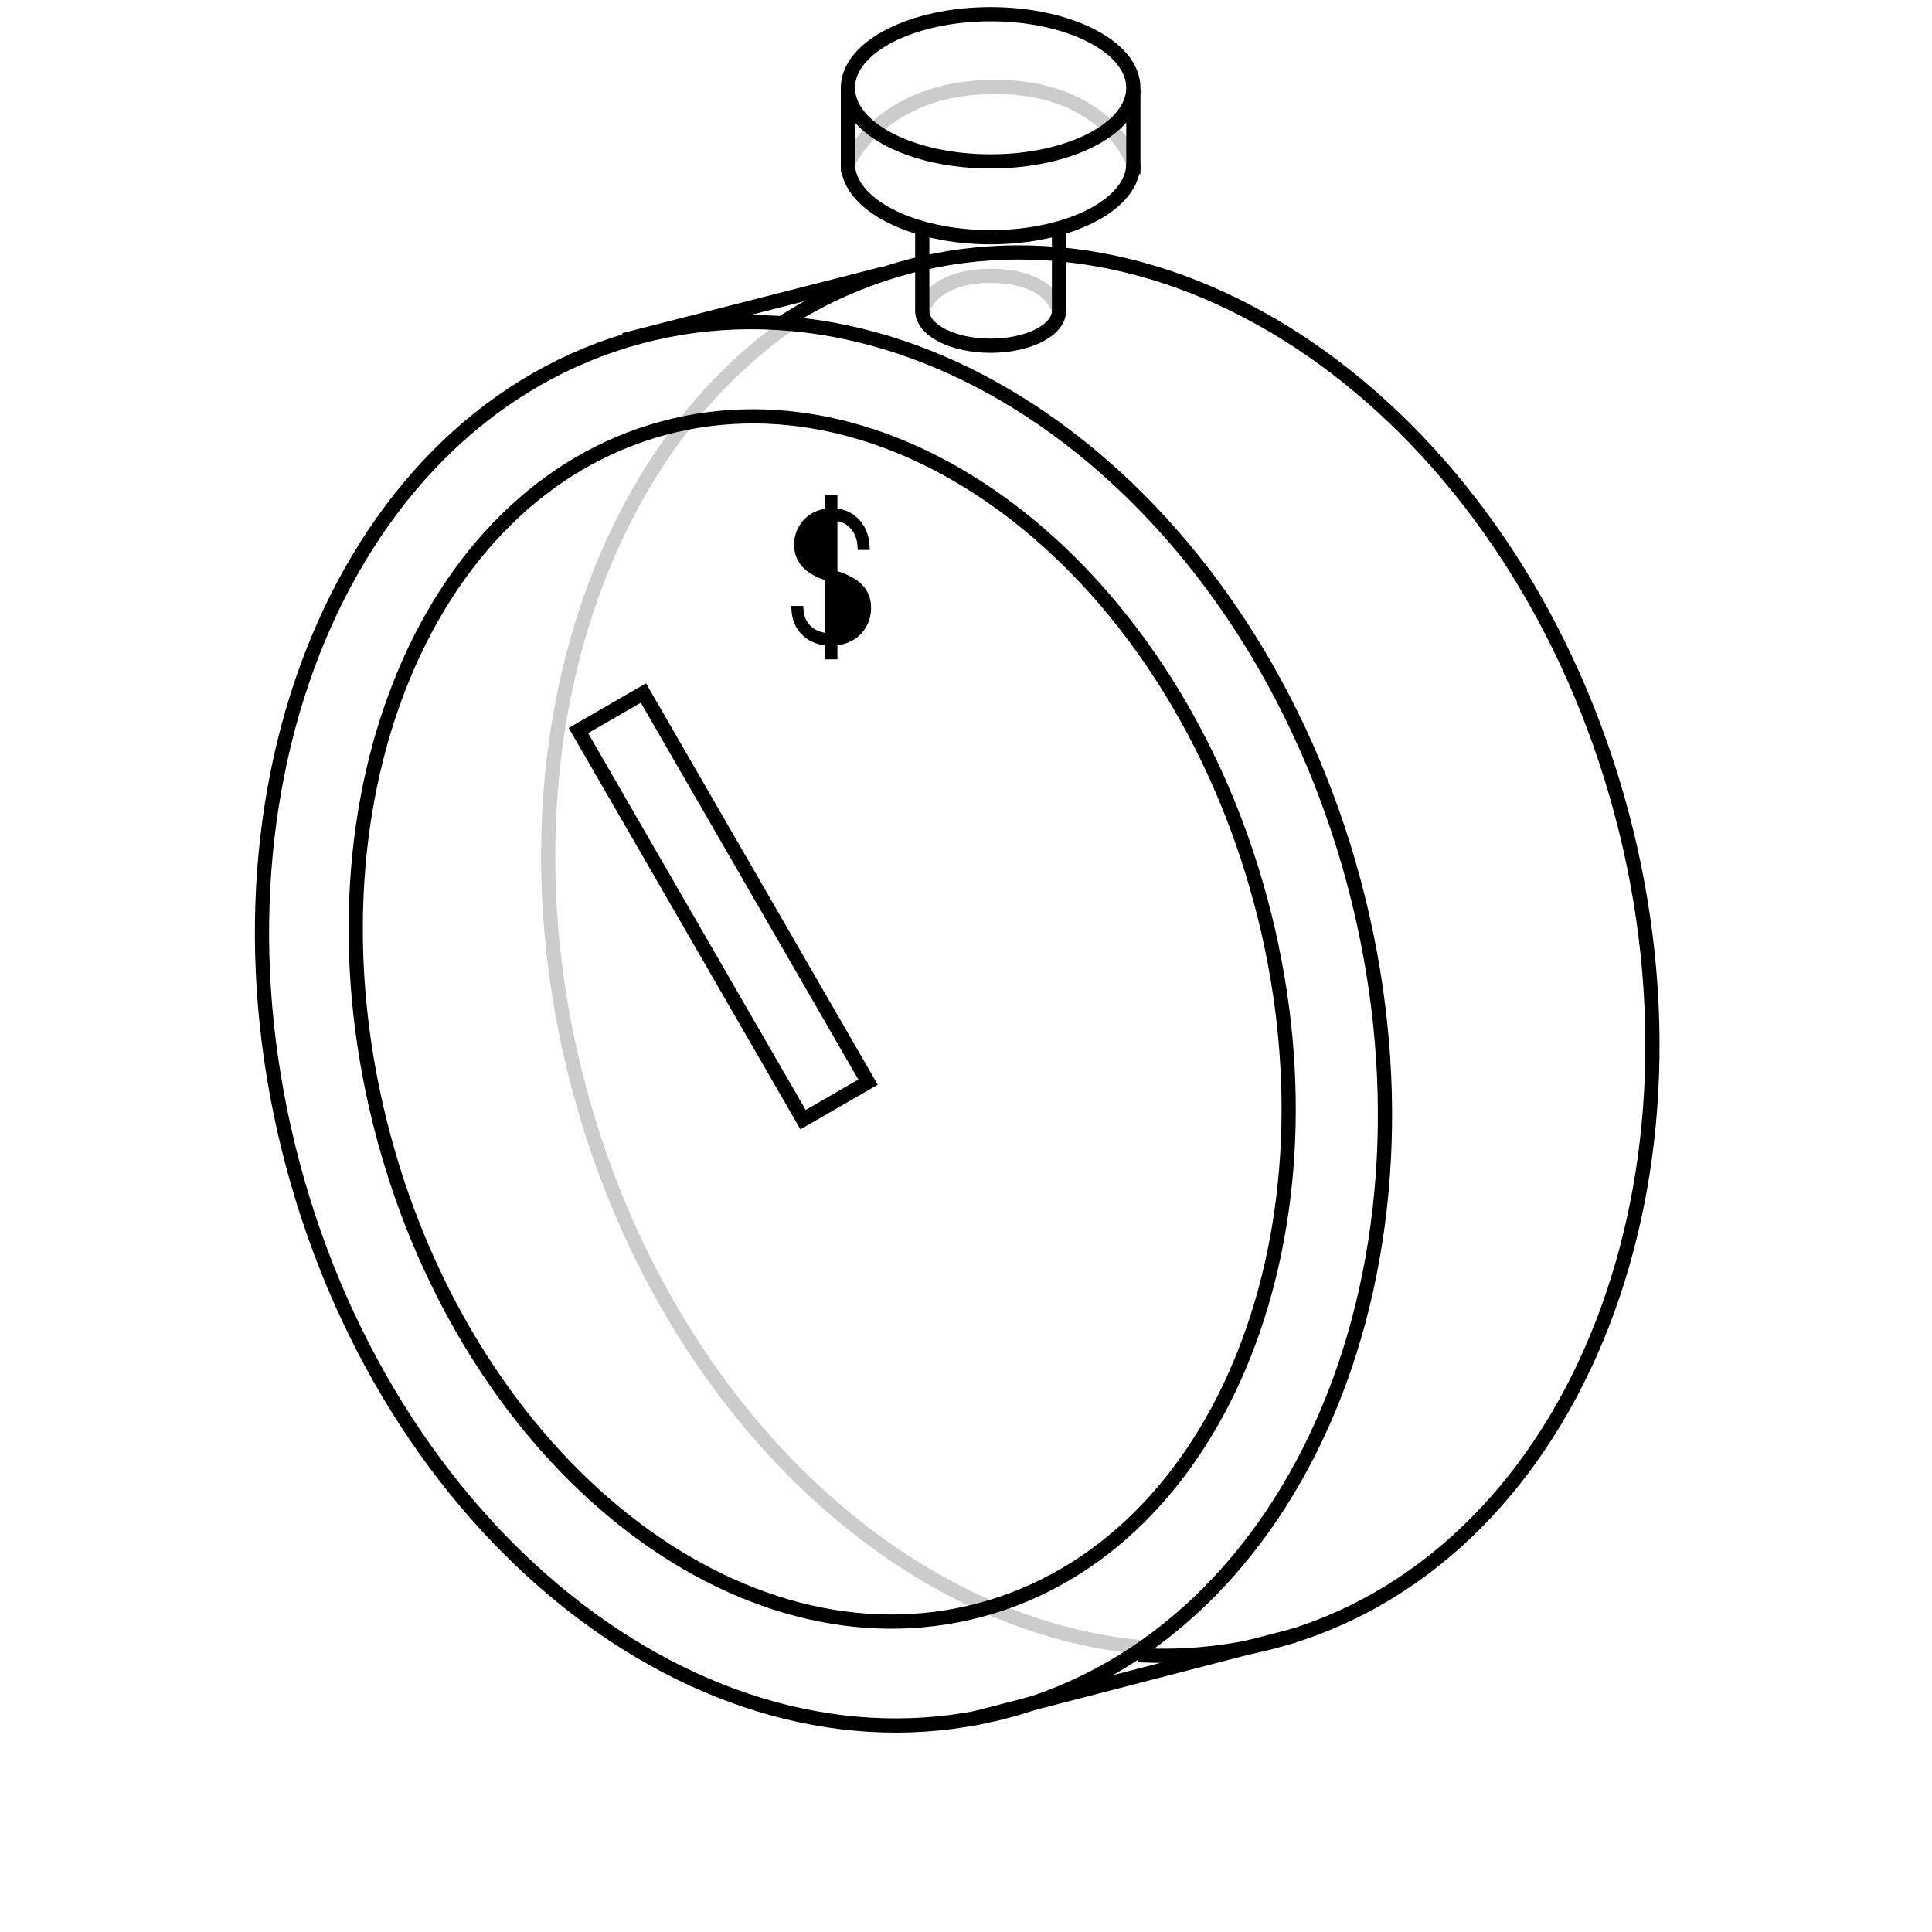
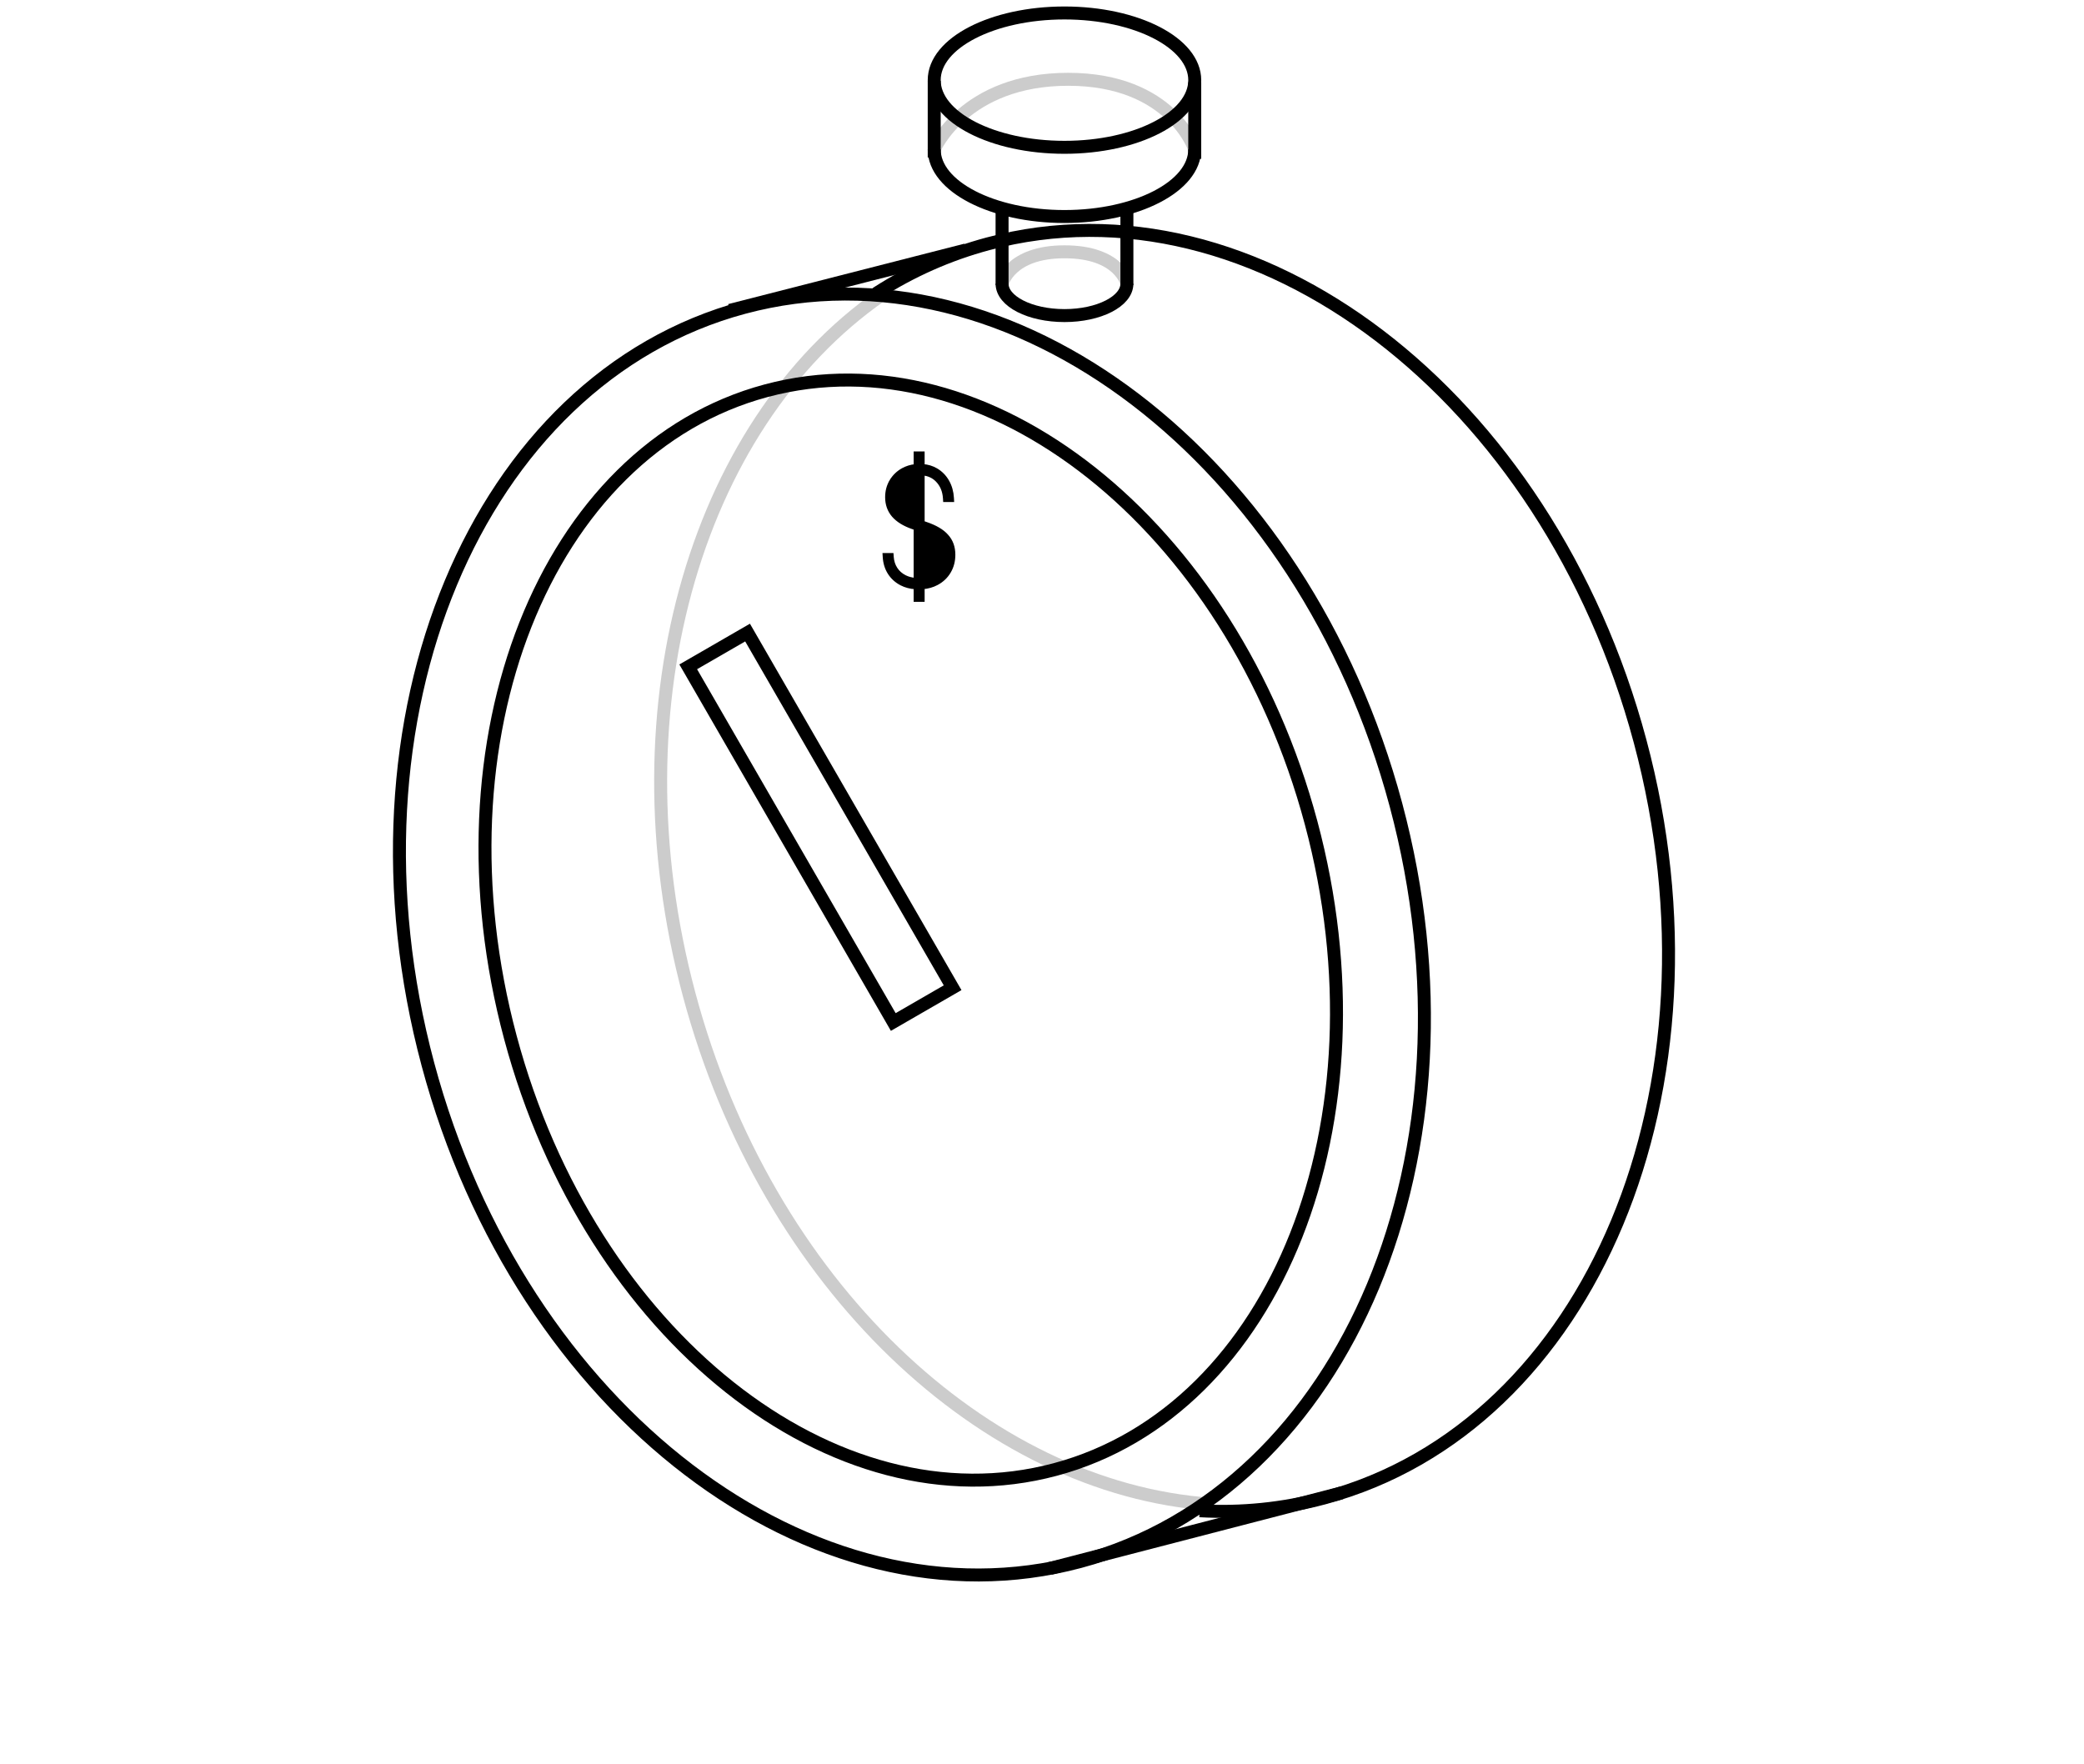
- <svg xmlns="http://www.w3.org/2000/svg" width="80" height="80" viewBox="0 0 123 136" fill="none">
+ <svg xmlns="http://www.w3.org/2000/svg" width="65" height="55" viewBox="0 0 123 136" fill="none">
  <ellipse cx="51.468" cy="72.07" rx="38.647" ry="50.066" transform="rotate(-15 51.4682 72.0705)" stroke="black" />
  <ellipse cx="51.377" cy="71.729" rx="31.967" ry="43.065" transform="rotate(-15 51.3771 71.7292)" stroke="black" />
  <path d="M48.482 22.811L48.805 22.572C51.416 20.903 54.27 19.624 57.338 18.802C77.955 13.278 100.47 30.451 107.626 57.16C114.783 83.869 103.871 109.999 83.255 115.523C80.08 116.374 76.86 116.686 73.659 116.508" stroke="black" />
  <path d="M55.626 19.28L37.422 23.937" stroke="black" />
  <path d="M84.603 115.129L62.116 120.957" stroke="black" />
  <rect x="34.215" y="51.426" width="5.285" height="31.628" transform="rotate(-30 34.2148 51.4256)" stroke="black" />
  <path d="M73.28 6.18C73.28 9.041 68.782 11.361 63.233 11.361C57.685 11.361 53.187 9.041 53.187 6.18C53.187 3.319 57.685 1 63.233 1C68.782 1 73.28 3.319 73.28 6.18Z" stroke="black" />
  <path d="M73.28 11.518C73.28 14.379 68.782 16.698 63.233 16.698C57.685 16.698 53.187 14.379 53.187 11.518" stroke="black" />
  <path d="M73.28 11.518C73.28 11.518 71.517 6.115 63.517 6.115C55.517 6.115 53.187 11.518 53.187 11.518" stroke="black" stroke-opacity="0.2" />
  <path d="M68.048 21.878C68.048 23.237 65.893 24.338 63.234 24.338C60.575 24.338 58.42 23.237 58.42 21.878" stroke="black" />
  <path d="M58.42 21.983V16.07" stroke="black" />
  <path d="M68.048 21.983V16.07" stroke="black" />
  <path d="M73.28 12.25V6.337" stroke="black" />
  <path d="M53.187 12.146V6.233" stroke="black" />
  <path d="M68.048 21.878C68.048 21.878 67.517 19.419 63.234 19.419C59.017 19.419 58.42 21.878 58.42 21.878" stroke="black" stroke-opacity="0.2" />
  <path d="M49.767 22.328C35.08 31.998 28.241 54.138 34.284 76.69C40.288 99.097 57.102 114.793 74.535 116.006" stroke="black" stroke-opacity="0.2" />
  <path d="M52.298 40.311V36.514C52.763 36.558 53.137 36.734 53.43 37.037L53.43 37.037C53.779 37.395 53.974 37.854 54.011 38.424L54.02 38.565H54.161H54.408H54.567L54.558 38.406C54.531 37.933 54.412 37.508 54.198 37.133C53.984 36.758 53.693 36.463 53.327 36.248C53.022 36.07 52.678 35.967 52.298 35.937V35.115V34.965H52.148H51.901H51.751V35.115V35.942C51.396 35.978 51.069 36.078 50.771 36.243L50.771 36.243C50.395 36.453 50.097 36.742 49.879 37.109L50.008 37.186L49.879 37.109C49.66 37.475 49.552 37.889 49.552 38.346C49.552 38.889 49.717 39.358 50.049 39.746L50.049 39.746C50.382 40.13 50.873 40.43 51.51 40.653L51.511 40.653L51.751 40.736V44.718C51.436 44.693 51.16 44.619 50.919 44.498C50.619 44.346 50.384 44.138 50.211 43.872C50.038 43.606 49.938 43.297 49.914 42.942L49.904 42.802H49.764H49.517H49.357L49.367 42.961C49.394 43.414 49.518 43.819 49.742 44.175L49.742 44.175L49.743 44.176C49.969 44.529 50.275 44.805 50.658 45.006L50.659 45.006C50.982 45.173 51.346 45.268 51.751 45.294V46.115V46.265H51.901H52.148H52.298V46.115V45.29C52.697 45.256 53.06 45.153 53.384 44.979C53.786 44.764 54.102 44.464 54.328 44.081C54.555 43.698 54.667 43.263 54.667 42.78C54.667 42.494 54.624 42.23 54.538 41.99C54.451 41.748 54.318 41.529 54.14 41.335C53.966 41.138 53.747 40.964 53.485 40.812C53.225 40.66 52.919 40.524 52.568 40.404L52.298 40.311ZM52.298 40.311V40.47L52.148 40.418" fill="black" stroke="black" stroke-width="0.3" />
</svg>
